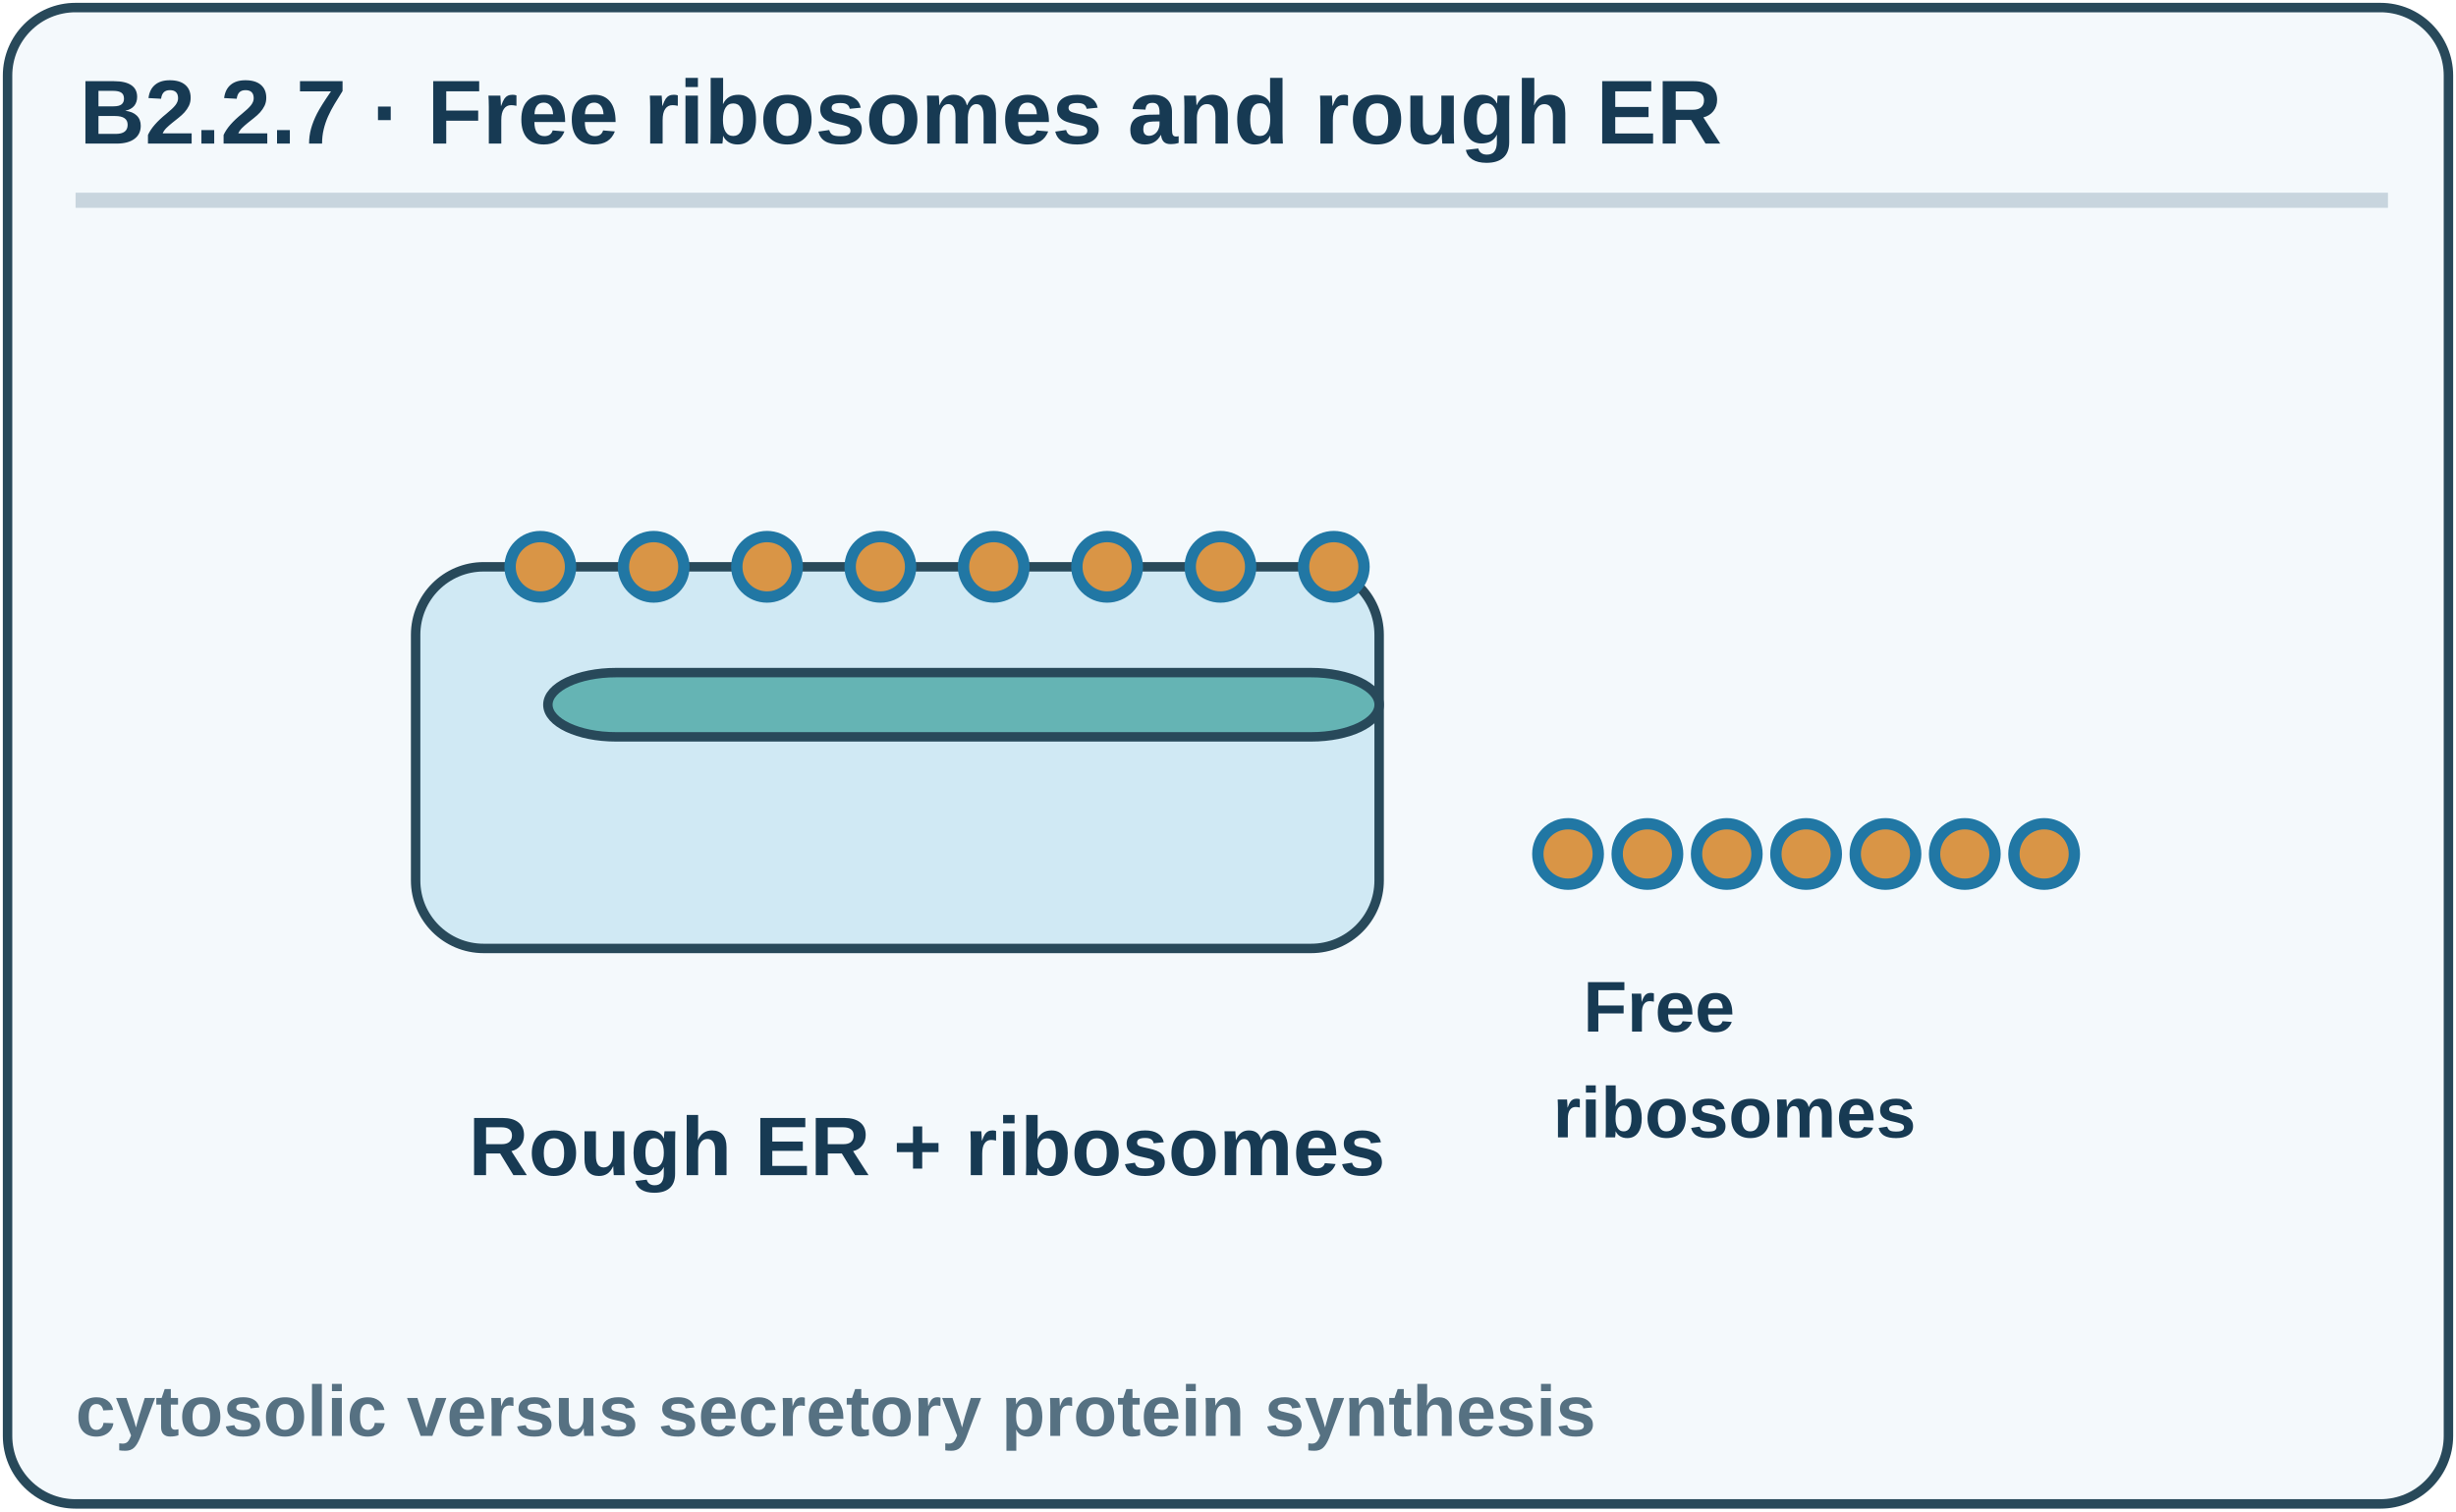
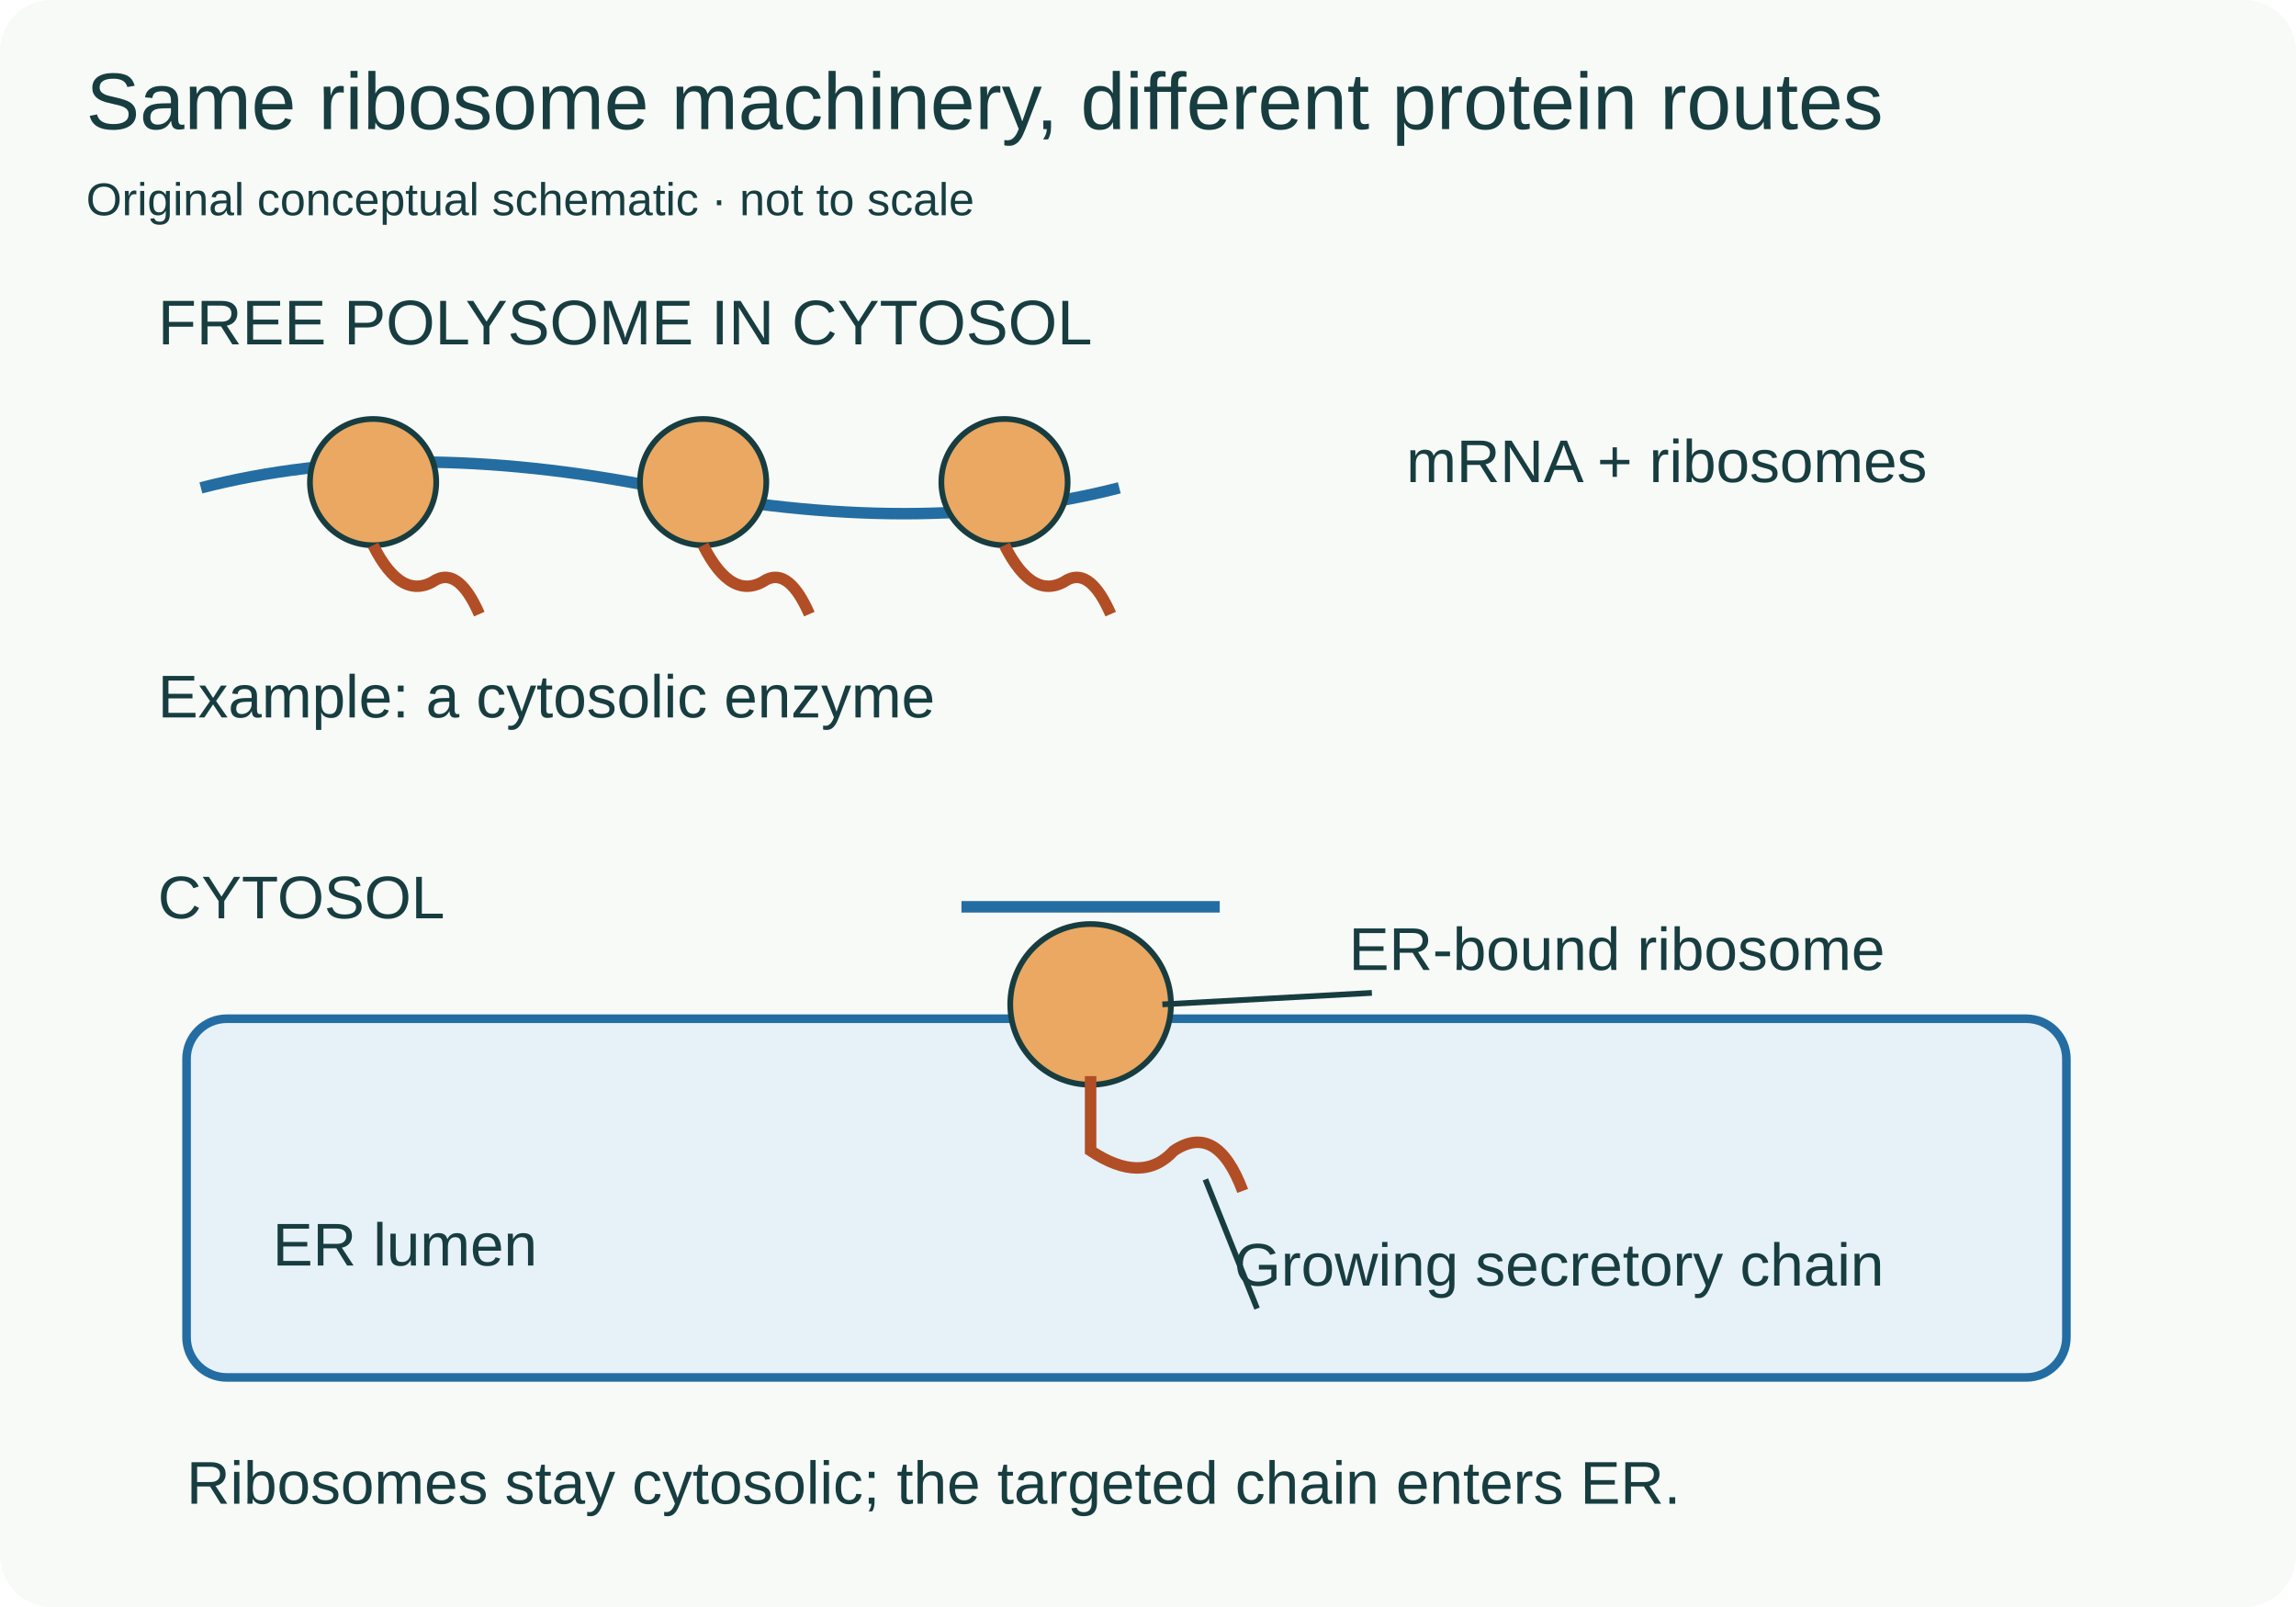
- <svg xmlns="http://www.w3.org/2000/svg" viewBox="0 0 650 400" role="img" aria-labelledby="title desc">
+ <svg xmlns="http://www.w3.org/2000/svg" viewBox="0 0 800 560" role="img" aria-labelledby="title desc">
  <defs>
-     <marker id="arrow" refX="6" refY="3" markerWidth="7" markerHeight="7" orient="auto">
-       <path d="M0 0 L6 3 L0 6" fill="#2177a4" />
+     <marker id="arrow" viewBox="0 0 10 10" refX="9" refY="5" markerWidth="8" markerHeight="8" orient="auto-start-reverse">
+       <path d="M0 0 L10 5 L0 10 Z" fill="#173d40" />
    </marker>
  </defs>
-   <rect x="2" y="2" width="646" height="396" rx="18" fill="#f4f9fc" stroke="#28495a" stroke-width="2.5" />
-   <text x="21" y="38" font-family="Arial,sans-serif" font-size="24" font-weight="600" fill="#173a53">B2.2.7 · Free ribosomes and rough ER</text>
-   <line x1="20" y1="53" x2="632" y2="53" stroke="#c8d5de" stroke-width="4" />
-   <rect x="110" y="150" width="255" height="101" rx="18" fill="#d0e9f4" stroke="#28495a" stroke-width="2.5" />
-   <rect x="145" y="178" width="220" height="17" rx="18" fill="#65b4b4" stroke="#28495a" stroke-width="2.5" />
-   <circle cx="143" cy="150" r="8" fill="#d99546" stroke="#2177a4" stroke-width="3" />
-   <circle cx="173" cy="150" r="8" fill="#d99546" stroke="#2177a4" stroke-width="3" />
-   <circle cx="203" cy="150" r="8" fill="#d99546" stroke="#2177a4" stroke-width="3" />
-   <circle cx="233" cy="150" r="8" fill="#d99546" stroke="#2177a4" stroke-width="3" />
-   <circle cx="263" cy="150" r="8" fill="#d99546" stroke="#2177a4" stroke-width="3" />
-   <circle cx="293" cy="150" r="8" fill="#d99546" stroke="#2177a4" stroke-width="3" />
-   <circle cx="323" cy="150" r="8" fill="#d99546" stroke="#2177a4" stroke-width="3" />
-   <circle cx="353" cy="150" r="8" fill="#d99546" stroke="#2177a4" stroke-width="3" />
-   <circle cx="415" cy="226" r="8" fill="#d99546" stroke="#2177a4" stroke-width="3" />
-   <circle cx="436" cy="226" r="8" fill="#d99546" stroke="#2177a4" stroke-width="3" />
-   <circle cx="457" cy="226" r="8" fill="#d99546" stroke="#2177a4" stroke-width="3" />
-   <circle cx="478" cy="226" r="8" fill="#d99546" stroke="#2177a4" stroke-width="3" />
-   <circle cx="499" cy="226" r="8" fill="#d99546" stroke="#2177a4" stroke-width="3" />
-   <circle cx="520" cy="226" r="8" fill="#d99546" stroke="#2177a4" stroke-width="3" />
-   <circle cx="541" cy="226" r="8" fill="#d99546" stroke="#2177a4" stroke-width="3" />
-   <text x="124" y="311" font-family="Arial,sans-serif" font-size="22" font-weight="600" fill="#173a53">Rough ER + ribosomes</text>
-   <text x="419" y="273" font-family="Arial,sans-serif" font-size="19" font-weight="600" fill="#173a53">Free</text>
-   <text x="411" y="301" font-family="Arial,sans-serif" font-size="19" font-weight="600" fill="#173a53">ribosomes</text>
-   <text x="20" y="380" font-family="Arial,sans-serif" font-size="19" font-weight="600" fill="#567182">cytosolic versus secretory protein synthesis</text>
+   <rect width="800" height="560" rx="18" fill="#f7faf6" />
+   <g font-family="Arial, sans-serif">
+     <text x="30" y="45" font-size="28" fill="#173d40">Same ribosome machinery, different protein routes</text>
+     <text x="30" y="75" font-size="16" fill="#173d40">Original conceptual schematic · not to scale</text>
+     <text x="55" y="120" font-size="22" fill="#173d40">FREE POLYSOME IN CYTOSOL</text>
+     <path d="M70 170 Q140 152 230 170 T390 170" stroke="#246da2" stroke-width="4" fill="none" />
+     <circle cx="130" cy="168" r="22" fill="#eaa862" stroke="#173d40" stroke-width="2" />
+     <path d="M130 190 q10 20 22 12 q8 -4 15 12" stroke="#b14e26" stroke-width="4" fill="none" />
+     <circle cx="245" cy="168" r="22" fill="#eaa862" stroke="#173d40" stroke-width="2" />
+     <path d="M245 190 q10 20 22 12 q8 -4 15 12" stroke="#b14e26" stroke-width="4" fill="none" />
+     <circle cx="350" cy="168" r="22" fill="#eaa862" stroke="#173d40" stroke-width="2" />
+     <path d="M350 190 q10 20 22 12 q8 -4 15 12" stroke="#b14e26" stroke-width="4" fill="none" />
+     <text x="490" y="168" font-size="21" fill="#173d40" data-recall-label="true">mRNA + ribosomes</text>
+     <text x="55" y="250" font-size="21" fill="#173d40">Example: a cytosolic enzyme</text>
+     <rect x="65" y="355" width="655" height="125" rx="14" fill="#e6f1f8" stroke="#246da2" stroke-width="3" />
+     <text x="95" y="441" font-size="21" fill="#173d40" data-recall-label="true">ER lumen</text>
+     <text x="55" y="320" font-size="21" fill="#173d40">CYTOSOL</text>
+     <circle cx="380" cy="350" r="28" fill="#eaa862" stroke="#173d40" stroke-width="2" />
+     <path d="M335 316 H425" stroke="#246da2" stroke-width="4" fill="none" />
+     <path d="M380 375 L380 401 q18 12 29 0 q15 -10 24 14" stroke="#b14e26" stroke-width="4" fill="none" />
+     <text x="470" y="338" font-size="21" fill="#173d40" data-recall-label="true">ER-bound ribosome</text>
+     <path d="M478 346 L405 350" stroke="#173d40" stroke-width="2" fill="none" />
+     <text x="430" y="448" font-size="21" fill="#173d40" data-recall-label="true">Growing secretory chain</text>
+     <path d="M438 456 L420 411" stroke="#173d40" stroke-width="2" fill="none" />
+     <text x="65" y="524" font-size="21" fill="#173d40">Ribosomes stay cytosolic; the targeted chain enters ER.</text>
+   </g>
</svg>
